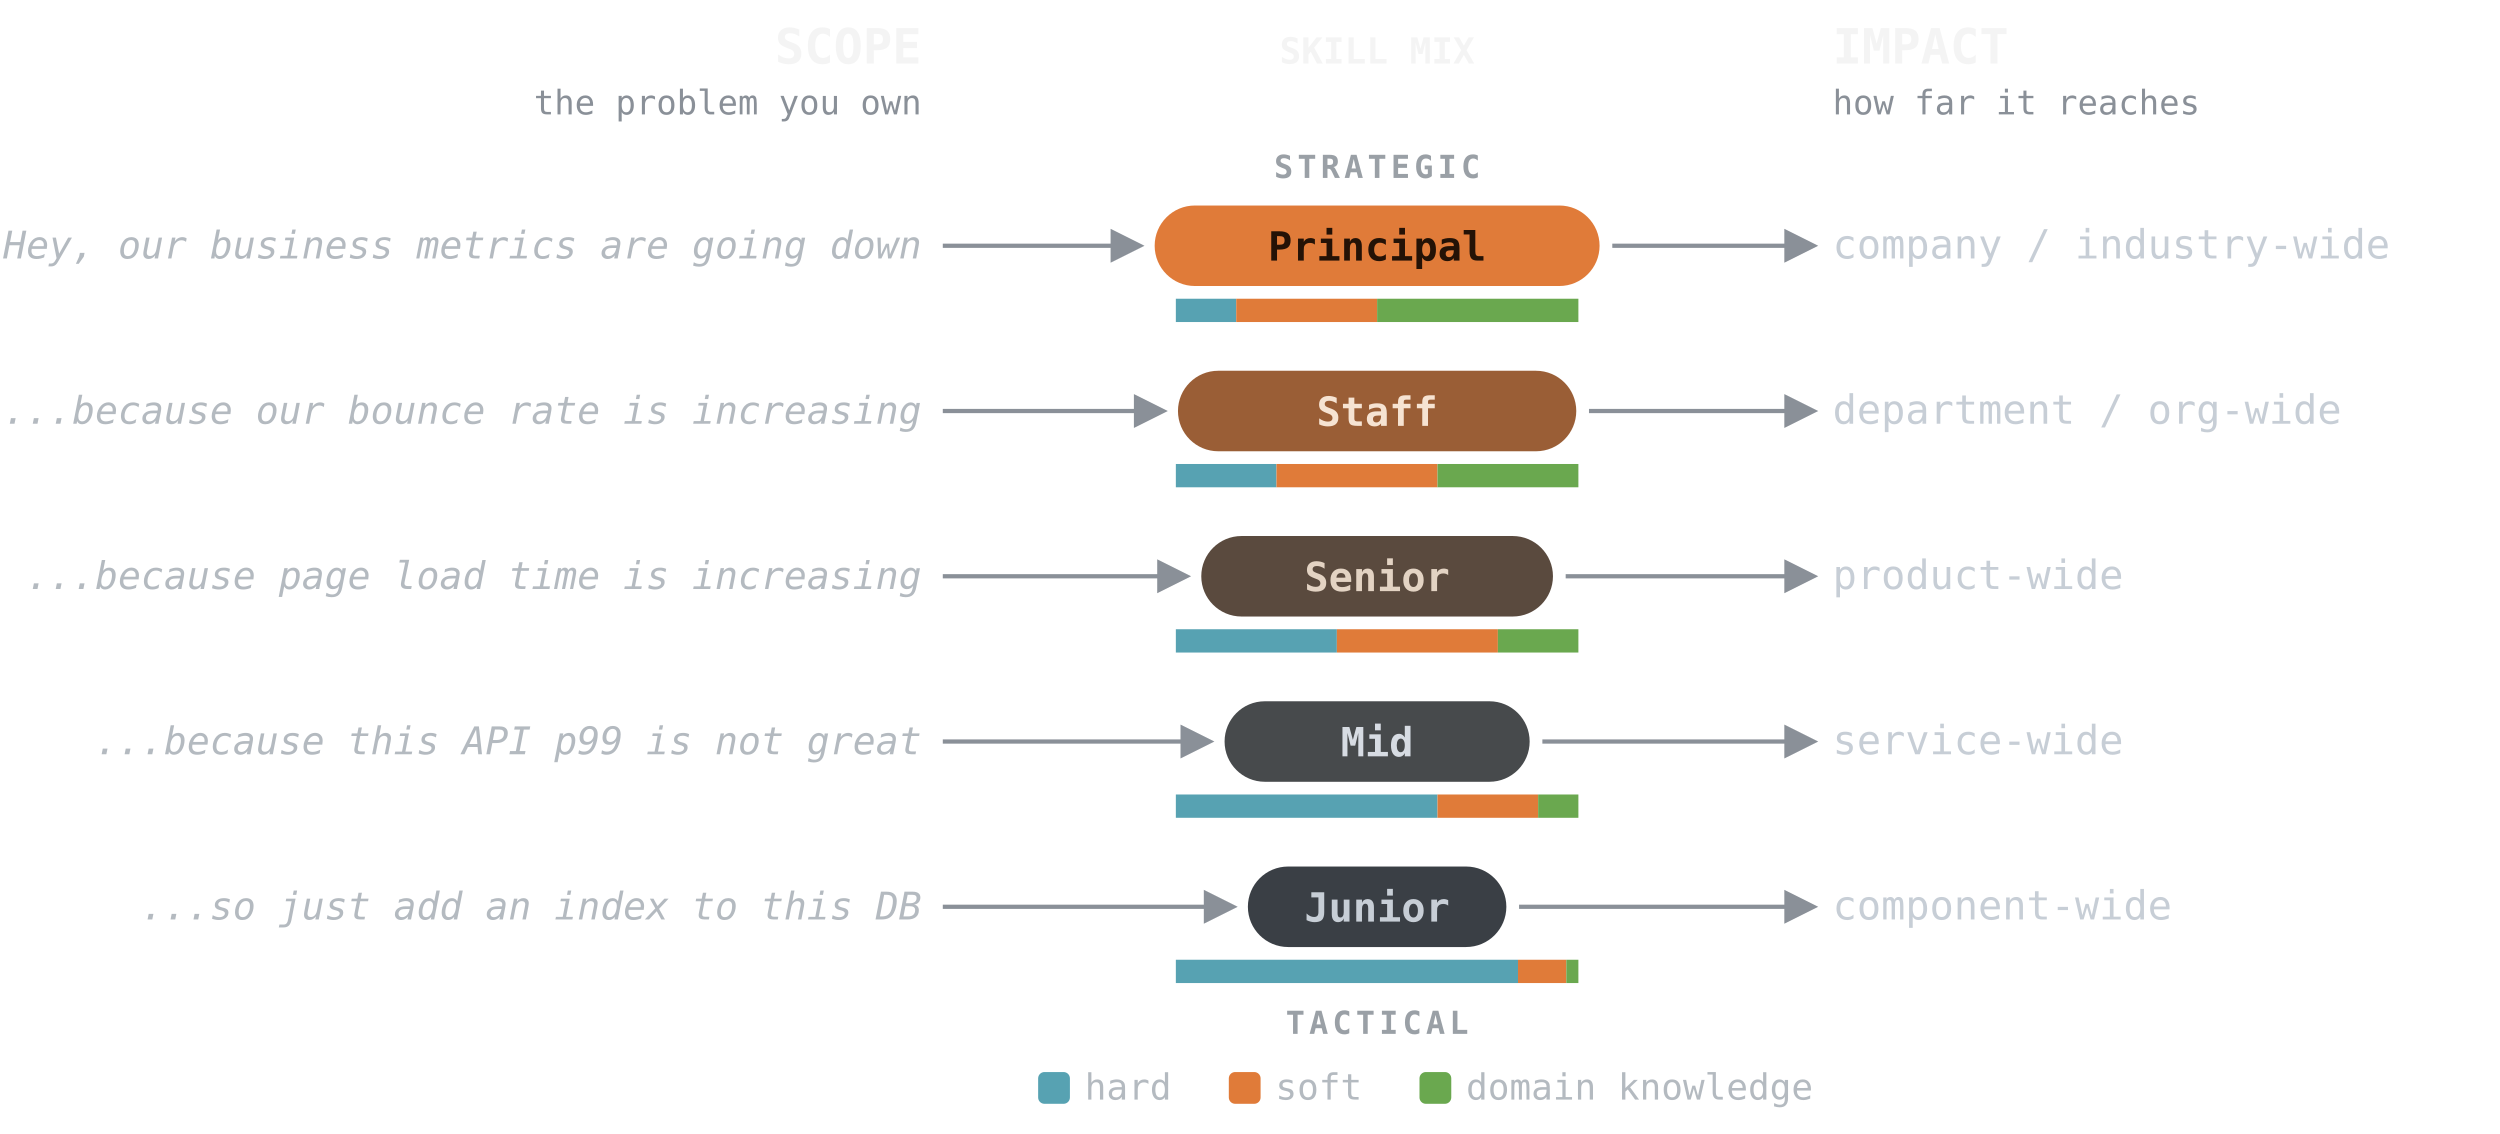
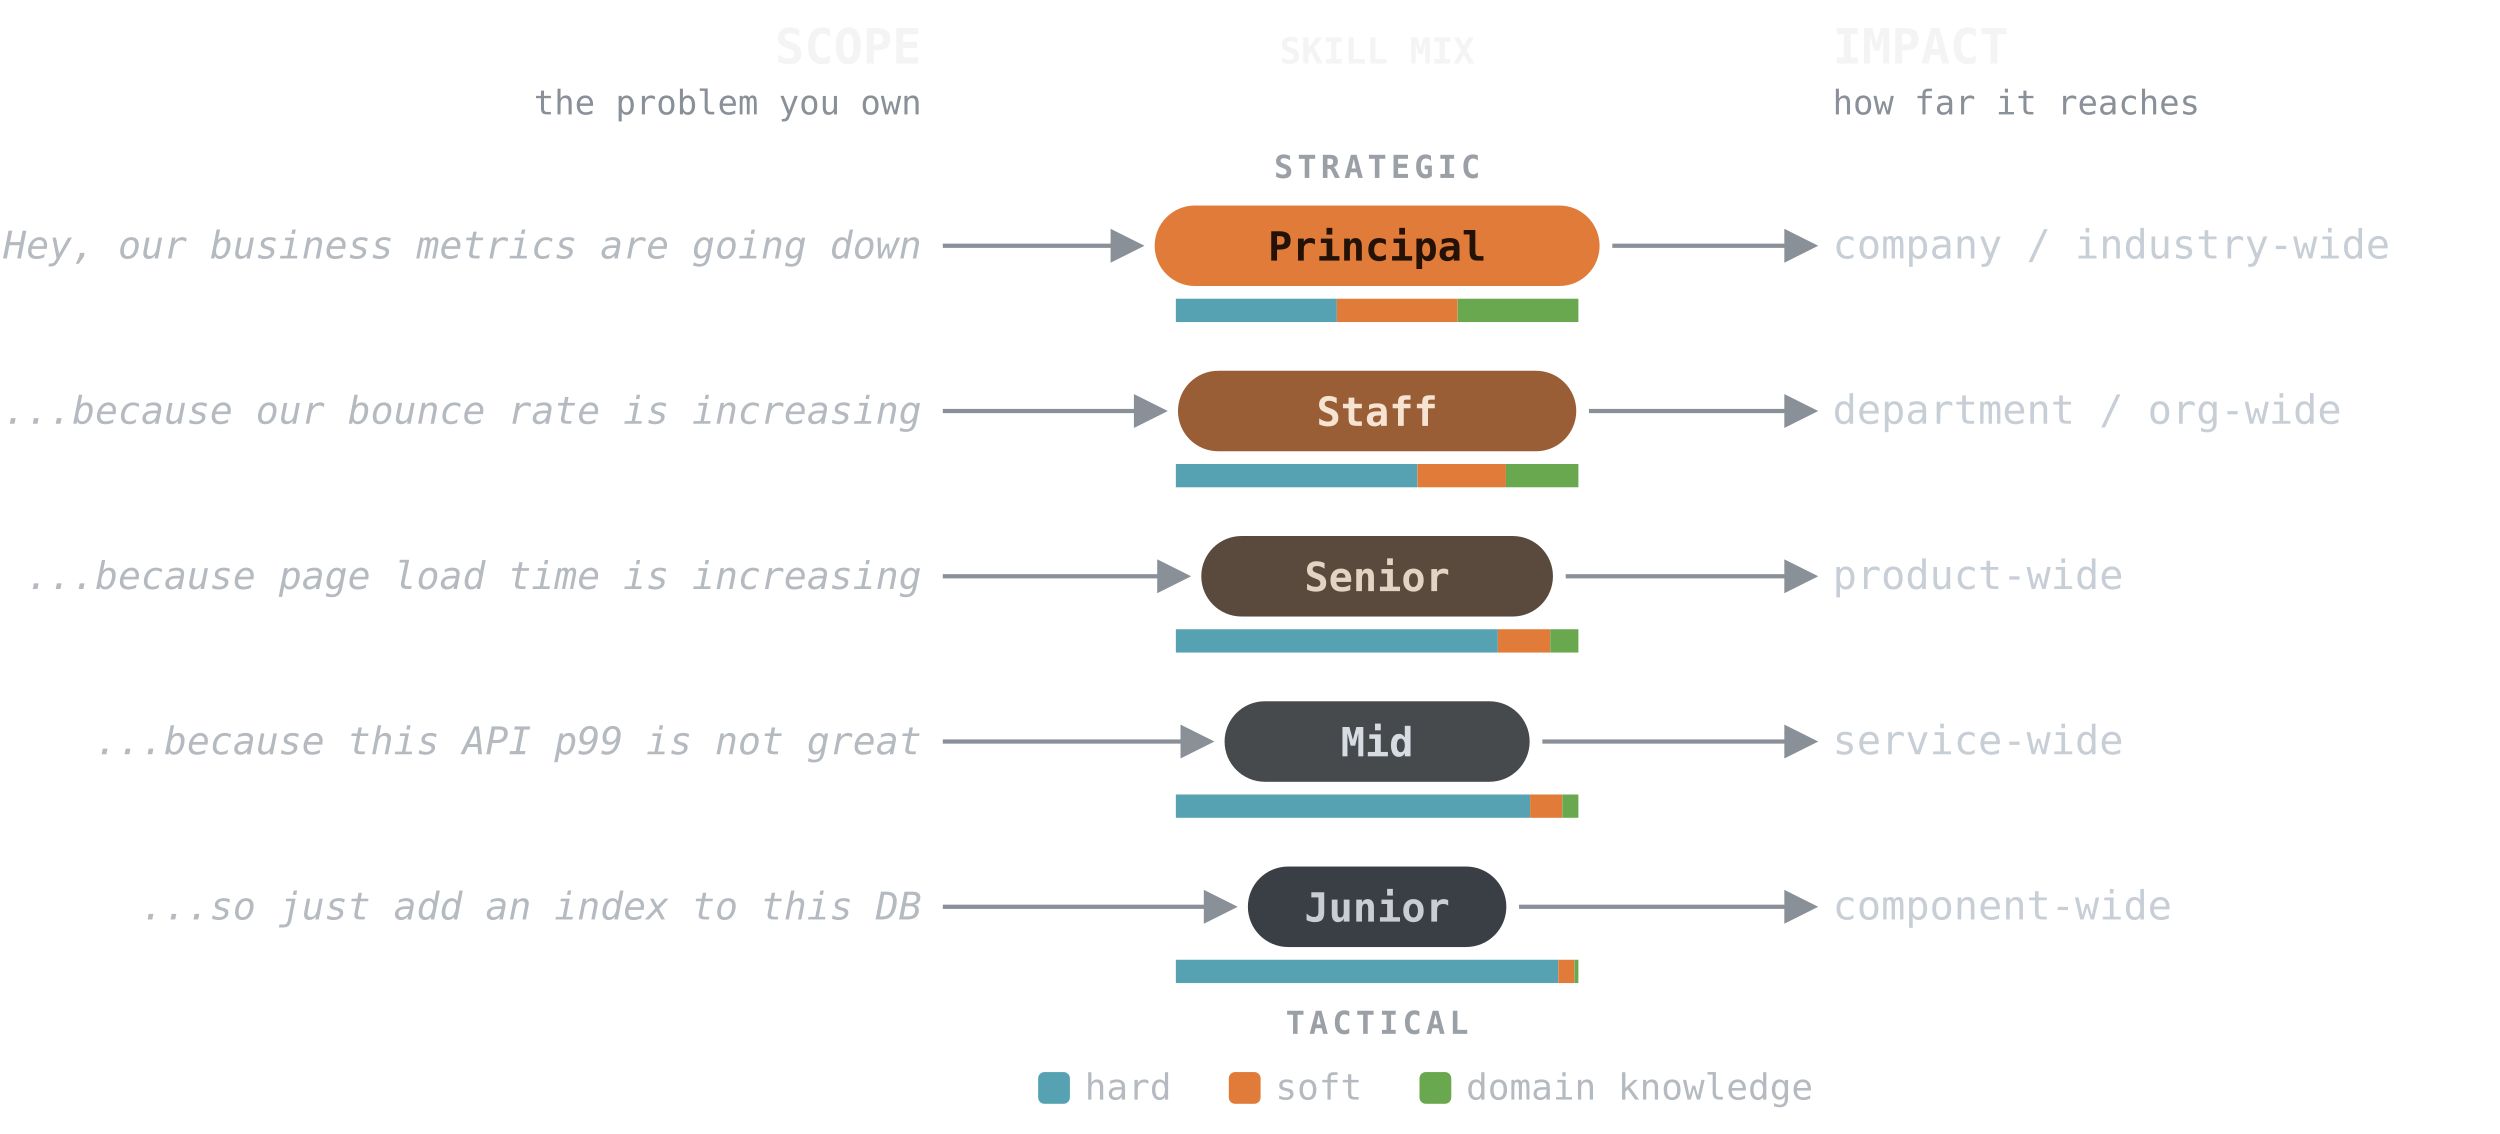
<svg xmlns="http://www.w3.org/2000/svg" viewBox="0 0 1180 535" font-family="'JetBrains Mono', ui-monospace, Menlo, Consolas, monospace">
  <defs>
    <marker id="si-ar" viewBox="0 0 10 10" refX="8" refY="5" markerWidth="8" markerHeight="8" orient="auto-start-reverse">
      <path d="M0 0L10 5L0 10z" fill="#8A9098" />
    </marker>
  </defs>
  <text x="435" y="30" text-anchor="end" fill="#F4F4F4" font-size="23" font-weight="700">SCOPE</text>
  <text x="435" y="54" text-anchor="end" fill="#8A9098" font-size="16">the problem you own</text>
  <text x="865" y="30" fill="#F4F4F4" font-size="23" font-weight="700">IMPACT</text>
  <text x="865" y="54" fill="#8A9098" font-size="16">how far it reaches</text>
  <text x="650" y="30" text-anchor="middle" fill="#F4F4F4" font-size="17" font-weight="700">SKILL MIX</text>
  <text x="650" y="84" text-anchor="middle" fill="#9AA0A6" font-size="15" font-weight="700" letter-spacing="2">STRATEGIC</text>
  <text x="435" y="122" text-anchor="end" font-size="18" font-style="italic" fill="#B4BAC0">Hey, our business metrics are going down</text>
  <line x1="445" y1="116" x2="537" y2="116" stroke="#8A9098" stroke-width="2" marker-end="url(#si-ar)" />
  <rect x="545" y="97" width="210" height="38" rx="19" fill="#E07B39" />
  <text x="650" y="123" text-anchor="middle" font-size="19" font-weight="700" fill="#241206">Principal</text>
  <line x1="761" y1="116" x2="855" y2="116" stroke="#8A9098" stroke-width="2" marker-end="url(#si-ar)" />
  <text x="865" y="122" font-size="19" fill="#C7CED6">company / industry-wide</text>
-   <rect x="555.0" y="141" width="28.5" height="11" fill="#57A2B2" />
-   <rect x="583.5" y="141" width="66.5" height="11" fill="#E07B39" />
-   <rect x="650.0" y="141" width="95.0" height="11" fill="#6AA84F" />
+   <rect x="555.0" y="141" width="76.0" height="11" fill="#57A2B2" />
+   <rect x="631.0" y="141" width="57.0" height="11" fill="#E07B39" />
+   <rect x="688.0" y="141" width="57.0" height="11" fill="#6AA84F" />
  <text x="435" y="200" text-anchor="end" font-size="18" font-style="italic" fill="#B4BAC0">...because our bounce rate is increasing</text>
  <line x1="445" y1="194" x2="548" y2="194" stroke="#8A9098" stroke-width="2" marker-end="url(#si-ar)" />
  <rect x="556" y="175" width="188" height="38" rx="19" fill="#9A5E36" />
  <text x="650" y="201" text-anchor="middle" font-size="19" font-weight="700" fill="#F6E3D2">Staff</text>
  <line x1="750" y1="194" x2="855" y2="194" stroke="#8A9098" stroke-width="2" marker-end="url(#si-ar)" />
  <text x="865" y="200" font-size="19" fill="#C7CED6">department / org-wide</text>
-   <rect x="555.0" y="219" width="47.5" height="11" fill="#57A2B2" />
-   <rect x="602.5" y="219" width="76.0" height="11" fill="#E07B39" />
-   <rect x="678.5" y="219" width="66.5" height="11" fill="#6AA84F" />
+   <rect x="555.0" y="219" width="114.0" height="11" fill="#57A2B2" />
+   <rect x="669.0" y="219" width="41.8" height="11" fill="#E07B39" />
+   <rect x="710.8" y="219" width="34.2" height="11" fill="#6AA84F" />
  <text x="435" y="278" text-anchor="end" font-size="18" font-style="italic" fill="#B4BAC0">...because page load time is increasing</text>
  <line x1="445" y1="272" x2="559" y2="272" stroke="#8A9098" stroke-width="2" marker-end="url(#si-ar)" />
  <rect x="567" y="253" width="166" height="38" rx="19" fill="#5A4A3E" />
  <text x="650" y="279" text-anchor="middle" font-size="19" font-weight="700" fill="#E3D3C3">Senior</text>
  <line x1="739" y1="272" x2="855" y2="272" stroke="#8A9098" stroke-width="2" marker-end="url(#si-ar)" />
  <text x="865" y="278" font-size="19" fill="#C7CED6">product-wide</text>
-   <rect x="555.0" y="297" width="76.0" height="11" fill="#57A2B2" />
-   <rect x="631.0" y="297" width="76.0" height="11" fill="#E07B39" />
-   <rect x="707.0" y="297" width="38.0" height="11" fill="#6AA84F" />
+   <rect x="555.0" y="297" width="152.0" height="11" fill="#57A2B2" />
+   <rect x="707.0" y="297" width="24.7" height="11" fill="#E07B39" />
+   <rect x="731.7" y="297" width="13.3" height="11" fill="#6AA84F" />
  <text x="435" y="356" text-anchor="end" font-size="18" font-style="italic" fill="#B4BAC0">...because this API p99 is not great</text>
  <line x1="445" y1="350" x2="570" y2="350" stroke="#8A9098" stroke-width="2" marker-end="url(#si-ar)" />
  <rect x="578" y="331" width="144" height="38" rx="19" fill="#474A4C" />
  <text x="650" y="357" text-anchor="middle" font-size="19" font-weight="700" fill="#D7DCE3">Mid</text>
  <line x1="728" y1="350" x2="855" y2="350" stroke="#8A9098" stroke-width="2" marker-end="url(#si-ar)" />
  <text x="865" y="356" font-size="19" fill="#C7CED6">service-wide</text>
-   <rect x="555.0" y="375" width="123.5" height="11" fill="#57A2B2" />
-   <rect x="678.5" y="375" width="47.5" height="11" fill="#E07B39" />
-   <rect x="726.0" y="375" width="19.0" height="11" fill="#6AA84F" />
+   <rect x="555.0" y="375" width="167.2" height="11" fill="#57A2B2" />
+   <rect x="722.2" y="375" width="15.2" height="11" fill="#E07B39" />
+   <rect x="737.4" y="375" width="7.6" height="11" fill="#6AA84F" />
  <text x="435" y="434" text-anchor="end" font-size="18" font-style="italic" fill="#B4BAC0">...so just add an index to this DB</text>
  <line x1="445" y1="428" x2="581" y2="428" stroke="#8A9098" stroke-width="2" marker-end="url(#si-ar)" />
  <rect x="589" y="409" width="122" height="38" rx="19" fill="#3A3F45" />
  <text x="650" y="435" text-anchor="middle" font-size="19" font-weight="700" fill="#C7CED6">Junior</text>
  <line x1="717" y1="428" x2="855" y2="428" stroke="#8A9098" stroke-width="2" marker-end="url(#si-ar)" />
  <text x="865" y="434" font-size="19" fill="#C7CED6">component-wide</text>
-   <rect x="555.0" y="453" width="161.5" height="11" fill="#57A2B2" />
-   <rect x="716.5" y="453" width="22.8" height="11" fill="#E07B39" />
-   <rect x="739.3" y="453" width="5.7" height="11" fill="#6AA84F" />
+   <rect x="555.0" y="453" width="180.5" height="11" fill="#57A2B2" />
+   <rect x="735.5" y="453" width="7.6" height="11" fill="#E07B39" />
+   <rect x="743.1" y="453" width="1.9" height="11" fill="#6AA84F" />
  <text x="650" y="488" text-anchor="middle" fill="#9AA0A6" font-size="15" font-weight="700" letter-spacing="2">TACTICAL</text>
  <rect x="490" y="506" width="15" height="15" rx="3" fill="#57A2B2" />
  <text x="512" y="519" font-size="17" fill="#B4BAC0">hard</text>
  <rect x="580" y="506" width="15" height="15" rx="3" fill="#E07B39" />
  <text x="602" y="519" font-size="17" fill="#B4BAC0">soft</text>
  <rect x="670" y="506" width="15" height="15" rx="3" fill="#6AA84F" />
  <text x="692" y="519" font-size="17" fill="#B4BAC0">domain knowledge</text>
</svg>
